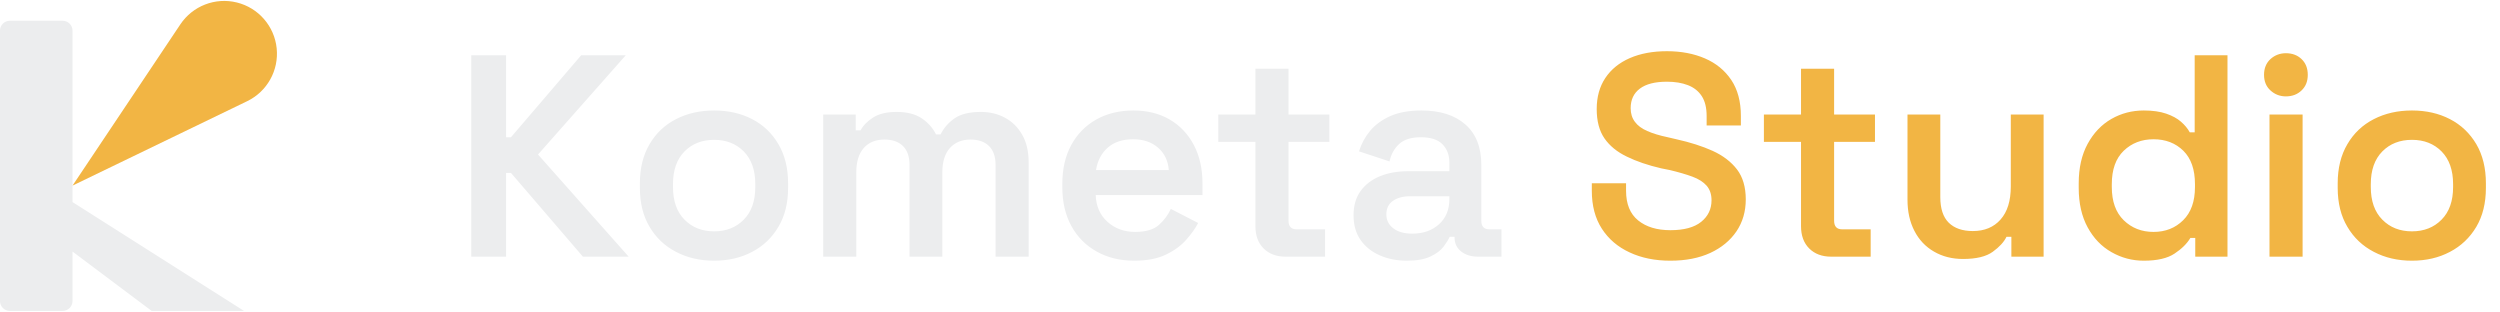
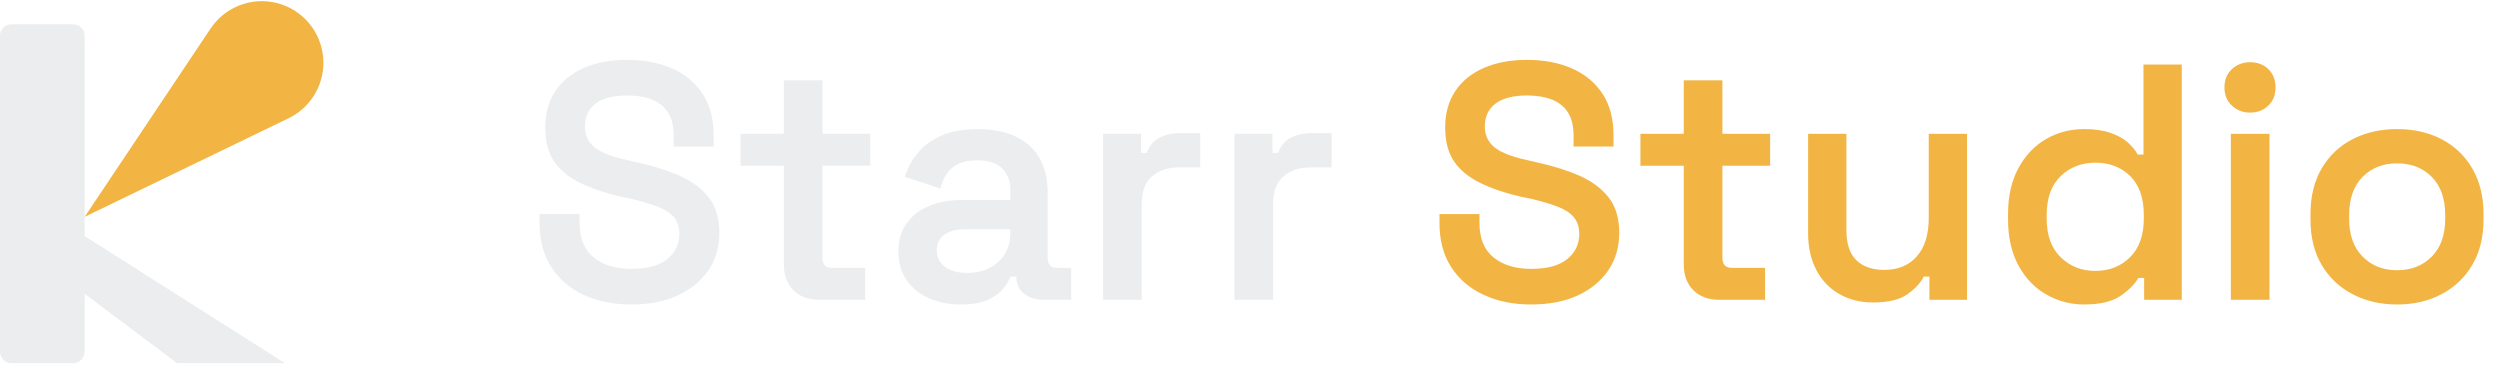
- <svg xmlns="http://www.w3.org/2000/svg" viewBox="8.94 4.81 260.63 32.32" width="521" height="65" role="img" aria-label="Kometa Studio">
+ <svg xmlns="http://www.w3.org/2000/svg" viewBox="8.94 4.81 223.19 32.32" width="446" height="65" role="img" aria-label="Starr Studio">
  <g transform="scale(0.6875)">
    <path fill="#ecedee" d="M14.5 10H22.5A1.5 1.5 0 0 1 24 11.5V37.5L50 54H36L24 45V52.5A1.5 1.5 0 0 1 22.5 54H14.5A1.5 1.5 0 0 1 13 52.5V11.5A1.5 1.5 0 0 1 14.5 10Z" />
    <path fill="#f2b544" d="M24 35L40.35 10.55A8 8 0 1 1 50.48 22.2Z" />
  </g>
-   <path fill="#ecedee" d="M58.07 31.47V10.47H61.7V19.02H62.21L69.53 10.47H74.18L65.03 20.82L74.48 31.47H69.71L62.21 22.74H61.7V31.47ZM83.39 31.89Q81.17 31.89 79.42 30.97Q77.66 30.06 76.66 28.36Q75.65 26.67 75.65 24.3V23.82Q75.65 21.45 76.66 19.74Q77.66 18.03 79.42 17.13Q81.17 16.23 83.39 16.23Q85.61 16.23 87.35 17.13Q89.09 18.03 90.09 19.74Q91.1 21.45 91.1 23.82V24.3Q91.1 26.67 90.09 28.36Q89.09 30.06 87.35 30.97Q85.61 31.89 83.39 31.89ZM83.39 28.83Q85.28 28.83 86.48 27.61Q87.68 26.4 87.68 24.21V23.91Q87.68 21.72 86.48 20.5Q85.28 19.29 83.39 19.29Q81.5 19.29 80.3 20.5Q79.1 21.72 79.1 23.91V24.21Q79.1 26.4 80.3 27.61Q81.5 28.83 83.39 28.83ZM94.76 31.47V16.65H98.15V18.3H98.66Q99.05 17.55 99.97 16.96Q100.88 16.38 102.41 16.38Q104.03 16.38 105.02 17.04Q106.01 17.7 106.52 18.72H107Q107.51 17.7 108.47 17.04Q109.43 16.38 111.2 16.38Q112.58 16.38 113.7 16.98Q114.83 17.58 115.5 18.75Q116.18 19.92 116.18 21.66V31.47H112.73V21.9Q112.73 20.61 112.04 19.93Q111.35 19.26 110.12 19.26Q108.77 19.26 107.97 20.14Q107.18 21.03 107.18 22.68V31.47H103.76V21.9Q103.76 20.61 103.07 19.93Q102.38 19.26 101.15 19.26Q99.77 19.26 98.99 20.14Q98.21 21.03 98.21 22.68V31.47ZM127.19 31.89Q124.97 31.89 123.28 30.94Q121.58 30 120.63 28.27Q119.69 26.55 119.69 24.24V23.88Q119.69 21.54 120.62 19.83Q121.55 18.12 123.23 17.17Q124.91 16.23 127.1 16.23Q129.26 16.23 130.88 17.17Q132.5 18.12 133.4 19.83Q134.3 21.54 134.3 23.82V25.05H123.17Q123.23 26.79 124.4 27.84Q125.57 28.89 127.28 28.89Q128.96 28.89 129.77 28.15Q130.58 27.42 131 26.49L133.85 27.96Q133.43 28.77 132.63 29.68Q131.84 30.6 130.52 31.24Q129.2 31.89 127.19 31.89ZM123.2 22.44H130.79Q130.67 20.97 129.66 20.1Q128.66 19.23 127.07 19.23Q125.42 19.23 124.43 20.1Q123.44 20.97 123.2 22.44ZM142.97 31.47Q141.53 31.47 140.67 30.61Q139.82 29.76 139.82 28.29V19.5H135.95V16.65H139.82V11.88H143.27V16.65H147.53V19.5H143.27V27.72Q143.27 28.62 144.11 28.62H147.08V31.47ZM155.6 31.89Q154.04 31.89 152.78 31.33Q151.52 30.78 150.78 29.73Q150.05 28.68 150.05 27.15Q150.05 25.65 150.78 24.63Q151.52 23.61 152.81 23.08Q154.1 22.56 155.75 22.56H160.04V21.66Q160.04 20.49 159.32 19.75Q158.6 19.02 157.07 19.02Q155.57 19.02 154.81 19.72Q154.04 20.43 153.8 21.54L150.62 20.49Q150.98 19.32 151.77 18.36Q152.57 17.4 153.89 16.81Q155.21 16.23 157.13 16.23Q160.04 16.23 161.7 17.68Q163.37 19.14 163.37 21.9V27.72Q163.37 28.62 164.21 28.62H165.47V31.47H163.04Q161.96 31.47 161.27 30.93Q160.58 30.39 160.58 29.46V29.4H160.07Q159.89 29.82 159.44 30.42Q158.99 31.02 158.07 31.45Q157.16 31.89 155.6 31.89ZM156.17 29.07Q157.88 29.07 158.96 28.09Q160.04 27.12 160.04 25.47V25.17H155.96Q154.85 25.17 154.16 25.65Q153.47 26.13 153.47 27.06Q153.47 27.96 154.19 28.51Q154.91 29.07 156.17 29.07Z" />
-   <path fill="#f2b544" d="M183.08 31.89Q180.68 31.89 178.84 31.03Q176.99 30.18 175.94 28.56Q174.89 26.94 174.89 24.6V23.82H178.46V24.6Q178.46 26.67 179.72 27.69Q180.98 28.71 183.08 28.71Q185.21 28.71 186.29 27.84Q187.37 26.97 187.37 25.59Q187.37 24.66 186.86 24.07Q186.35 23.49 185.38 23.13Q184.4 22.77 183.02 22.44L182.12 22.26Q180.05 21.78 178.54 21.04Q177.02 20.31 176.21 19.14Q175.4 17.97 175.4 16.08Q175.4 14.19 176.3 12.84Q177.2 11.49 178.85 10.77Q180.5 10.05 182.72 10.05Q184.94 10.05 186.68 10.8Q188.42 11.55 189.43 13.05Q190.43 14.55 190.43 16.8V17.79H186.86V16.8Q186.86 15.51 186.35 14.73Q185.84 13.95 184.91 13.59Q183.98 13.23 182.72 13.23Q180.86 13.23 179.9 13.95Q178.94 14.67 178.94 15.99Q178.94 16.83 179.38 17.41Q179.81 18 180.67 18.37Q181.52 18.75 182.81 19.02L183.71 19.23Q185.87 19.71 187.49 20.44Q189.11 21.18 190.03 22.38Q190.94 23.58 190.94 25.5Q190.94 27.39 189.97 28.83Q188.99 30.27 187.24 31.08Q185.48 31.89 183.08 31.89ZM199.85 31.47Q198.41 31.47 197.55 30.61Q196.7 29.76 196.7 28.29V19.5H192.83V16.65H196.7V11.88H200.15V16.65H204.41V19.5H200.15V27.72Q200.15 28.62 200.99 28.62H203.96V31.47ZM213.59 31.71Q211.88 31.71 210.56 30.94Q209.24 30.18 208.52 28.78Q207.8 27.39 207.8 25.53V16.65H211.22V25.26Q211.22 27.06 212.1 27.93Q212.99 28.8 214.61 28.8Q216.44 28.8 217.5 27.6Q218.57 26.4 218.57 24.15V16.65H221.99V31.47H218.63V29.4H218.12Q217.73 30.21 216.69 30.96Q215.66 31.71 213.59 31.71ZM232.43 31.89Q230.63 31.89 229.07 31Q227.51 30.12 226.58 28.41Q225.65 26.7 225.65 24.3V23.82Q225.65 21.42 226.58 19.71Q227.51 18 229.06 17.11Q230.6 16.23 232.43 16.23Q233.81 16.23 234.77 16.56Q235.73 16.89 236.31 17.4Q236.9 17.91 237.23 18.51H237.74V10.47H241.16V31.47H237.8V29.52H237.29Q236.75 30.42 235.64 31.15Q234.53 31.89 232.43 31.89ZM233.45 28.89Q235.31 28.89 236.54 27.67Q237.77 26.46 237.77 24.21V23.91Q237.77 21.63 236.56 20.43Q235.34 19.23 233.45 19.23Q231.59 19.23 230.34 20.43Q229.1 21.63 229.1 23.91V24.21Q229.1 26.46 230.34 27.67Q231.59 28.89 233.45 28.89ZM245.54 31.47V16.65H248.99V31.47ZM247.25 14.76Q246.32 14.76 245.64 14.14Q244.97 13.53 244.97 12.51Q244.97 11.49 245.64 10.87Q246.32 10.26 247.25 10.26Q248.24 10.26 248.88 10.87Q249.53 11.49 249.53 12.51Q249.53 13.53 248.88 14.14Q248.24 14.76 247.25 14.76ZM260.39 31.89Q258.17 31.89 256.42 30.97Q254.66 30.06 253.66 28.36Q252.65 26.67 252.65 24.3V23.82Q252.65 21.45 253.66 19.74Q254.66 18.03 256.42 17.13Q258.17 16.23 260.39 16.23Q262.61 16.23 264.35 17.13Q266.09 18.03 267.1 19.74Q268.1 21.45 268.1 23.82V24.3Q268.1 26.67 267.1 28.36Q266.09 30.06 264.35 30.97Q262.61 31.89 260.39 31.89ZM260.39 28.83Q262.28 28.83 263.48 27.61Q264.68 26.4 264.68 24.21V23.91Q264.68 21.72 263.48 20.5Q262.28 19.29 260.39 19.29Q258.5 19.29 257.3 20.5Q256.1 21.72 256.1 23.91V24.21Q256.1 26.4 257.3 27.61Q258.5 28.83 260.39 28.83Z" />
+   <path fill="#ecedee" d="M65.3 31.89Q62.9 31.89 61.05 31.03Q59.21 30.18 58.16 28.56Q57.11 26.94 57.11 24.6V23.82H60.68V24.6Q60.68 26.67 61.94 27.69Q63.2 28.71 65.3 28.71Q67.43 28.71 68.51 27.84Q69.59 26.97 69.59 25.59Q69.59 24.66 69.08 24.07Q68.57 23.49 67.59 23.13Q66.62 22.77 65.24 22.44L64.34 22.26Q62.27 21.78 60.75 21.04Q59.24 20.31 58.43 19.14Q57.62 17.97 57.62 16.08Q57.62 14.19 58.52 12.84Q59.42 11.49 61.07 10.77Q62.72 10.05 64.94 10.05Q67.16 10.05 68.9 10.8Q70.64 11.55 71.65 13.05Q72.65 14.55 72.65 16.8V17.79H69.08V16.8Q69.08 15.51 68.57 14.73Q68.06 13.95 67.13 13.59Q66.2 13.23 64.94 13.23Q63.08 13.23 62.12 13.95Q61.16 14.67 61.16 15.99Q61.16 16.83 61.59 17.41Q62.03 18 62.89 18.37Q63.74 18.75 65.03 19.02L65.93 19.23Q68.09 19.71 69.71 20.44Q71.33 21.18 72.25 22.38Q73.16 23.58 73.16 25.5Q73.16 27.39 72.19 28.83Q71.21 30.27 69.45 31.08Q67.7 31.89 65.3 31.89ZM82.07 31.47Q80.63 31.47 79.77 30.61Q78.92 29.76 78.92 28.29V19.5H75.05V16.65H78.92V11.88H82.37V16.65H86.63V19.5H82.37V27.72Q82.37 28.62 83.21 28.62H86.18V31.47ZM94.7 31.89Q93.14 31.89 91.88 31.33Q90.62 30.78 89.89 29.73Q89.15 28.68 89.15 27.15Q89.15 25.65 89.89 24.63Q90.62 23.61 91.91 23.08Q93.2 22.56 94.85 22.56H99.14V21.66Q99.14 20.49 98.42 19.75Q97.7 19.02 96.17 19.02Q94.67 19.02 93.91 19.72Q93.14 20.43 92.9 21.54L89.72 20.49Q90.08 19.32 90.88 18.36Q91.67 17.4 92.99 16.81Q94.31 16.23 96.23 16.23Q99.14 16.23 100.81 17.68Q102.47 19.14 102.47 21.9V27.72Q102.47 28.62 103.31 28.62H104.57V31.47H102.14Q101.06 31.47 100.37 30.93Q99.68 30.39 99.68 29.46V29.4H99.17Q98.99 29.82 98.54 30.42Q98.09 31.02 97.18 31.45Q96.26 31.89 94.7 31.89ZM95.27 29.07Q96.98 29.07 98.06 28.09Q99.14 27.12 99.14 25.47V25.17H95.06Q93.95 25.17 93.26 25.65Q92.57 26.13 92.57 27.06Q92.57 27.96 93.29 28.51Q94.01 29.07 95.27 29.07ZM107.42 31.47V16.65H110.81V18.36H111.32Q111.65 17.43 112.43 17.01Q113.21 16.59 114.29 16.59H116.09V19.65H114.23Q112.73 19.65 111.8 20.44Q110.87 21.24 110.87 22.89V31.47ZM119.15 31.47V16.65H122.54V18.36H123.05Q123.38 17.43 124.16 17.01Q124.94 16.59 126.02 16.59H127.82V19.65H125.96Q124.46 19.65 123.53 20.44Q122.6 21.24 122.6 22.89V31.47Z" />
+   <path fill="#f2b544" d="M145.64 31.89Q143.24 31.89 141.4 31.03Q139.55 30.18 138.5 28.56Q137.45 26.94 137.45 24.6V23.82H141.02V24.6Q141.02 26.67 142.28 27.69Q143.54 28.71 145.64 28.71Q147.77 28.71 148.85 27.84Q149.93 26.97 149.93 25.59Q149.93 24.66 149.42 24.07Q148.91 23.49 147.94 23.13Q146.96 22.77 145.58 22.44L144.68 22.26Q142.61 21.78 141.1 21.04Q139.58 20.31 138.77 19.14Q137.96 17.97 137.96 16.08Q137.96 14.19 138.86 12.84Q139.76 11.49 141.41 10.77Q143.06 10.05 145.28 10.05Q147.5 10.05 149.24 10.8Q150.98 11.55 151.99 13.05Q152.99 14.55 152.99 16.8V17.79H149.42V16.8Q149.42 15.51 148.91 14.73Q148.4 13.95 147.47 13.59Q146.54 13.23 145.28 13.23Q143.42 13.23 142.46 13.95Q141.5 14.67 141.5 15.99Q141.5 16.83 141.94 17.41Q142.37 18 143.23 18.37Q144.08 18.75 145.37 19.02L146.27 19.23Q148.43 19.71 150.05 20.44Q151.67 21.18 152.59 22.38Q153.5 23.58 153.5 25.5Q153.5 27.39 152.53 28.83Q151.55 30.27 149.8 31.08Q148.04 31.89 145.64 31.89ZM162.41 31.47Q160.97 31.47 160.11 30.61Q159.26 29.76 159.26 28.29V19.5H155.39V16.65H159.26V11.88H162.71V16.65H166.97V19.5H162.71V27.72Q162.71 28.62 163.55 28.62H166.52V31.47ZM176.15 31.71Q174.44 31.71 173.12 30.94Q171.8 30.18 171.08 28.78Q170.36 27.39 170.36 25.53V16.65H173.78V25.26Q173.78 27.06 174.66 27.93Q175.55 28.8 177.17 28.8Q179 28.8 180.06 27.6Q181.13 26.4 181.13 24.15V16.65H184.55V31.47H181.19V29.4H180.68Q180.29 30.21 179.25 30.96Q178.22 31.71 176.15 31.71ZM194.99 31.89Q193.19 31.89 191.63 31Q190.07 30.12 189.14 28.41Q188.21 26.7 188.21 24.3V23.82Q188.21 21.42 189.14 19.71Q190.07 18 191.62 17.11Q193.16 16.23 194.99 16.23Q196.37 16.23 197.33 16.56Q198.29 16.89 198.88 17.4Q199.46 17.91 199.79 18.51H200.3V10.47H203.72V31.47H200.36V29.52H199.85Q199.31 30.42 198.2 31.15Q197.09 31.89 194.99 31.89ZM196.01 28.89Q197.87 28.89 199.1 27.67Q200.33 26.46 200.33 24.21V23.91Q200.33 21.63 199.12 20.43Q197.9 19.23 196.01 19.23Q194.15 19.23 192.91 20.43Q191.66 21.63 191.66 23.91V24.21Q191.66 26.46 192.91 27.67Q194.15 28.89 196.01 28.89ZM208.1 31.47V16.65H211.55V31.47ZM209.81 14.76Q208.88 14.76 208.2 14.14Q207.53 13.53 207.53 12.51Q207.53 11.49 208.2 10.87Q208.88 10.26 209.81 10.26Q210.8 10.26 211.44 10.87Q212.09 11.49 212.09 12.51Q212.09 13.53 211.44 14.14Q210.8 14.76 209.81 14.76ZM222.95 31.89Q220.73 31.89 218.97 30.97Q217.22 30.06 216.21 28.36Q215.21 26.67 215.21 24.3V23.82Q215.21 21.45 216.21 19.74Q217.22 18.03 218.97 17.13Q220.73 16.23 222.95 16.23Q225.17 16.23 226.91 17.13Q228.65 18.03 229.65 19.74Q230.66 21.45 230.66 23.82V24.3Q230.66 26.67 229.65 28.36Q228.65 30.06 226.91 30.97Q225.17 31.89 222.95 31.89ZM222.95 28.83Q224.84 28.83 226.04 27.61Q227.24 26.4 227.24 24.21V23.91Q227.24 21.72 226.04 20.5Q224.84 19.29 222.95 19.29Q221.06 19.29 219.86 20.5Q218.66 21.72 218.66 23.91V24.21Q218.66 26.4 219.86 27.61Q221.06 28.83 222.95 28.83Z" />
</svg>
